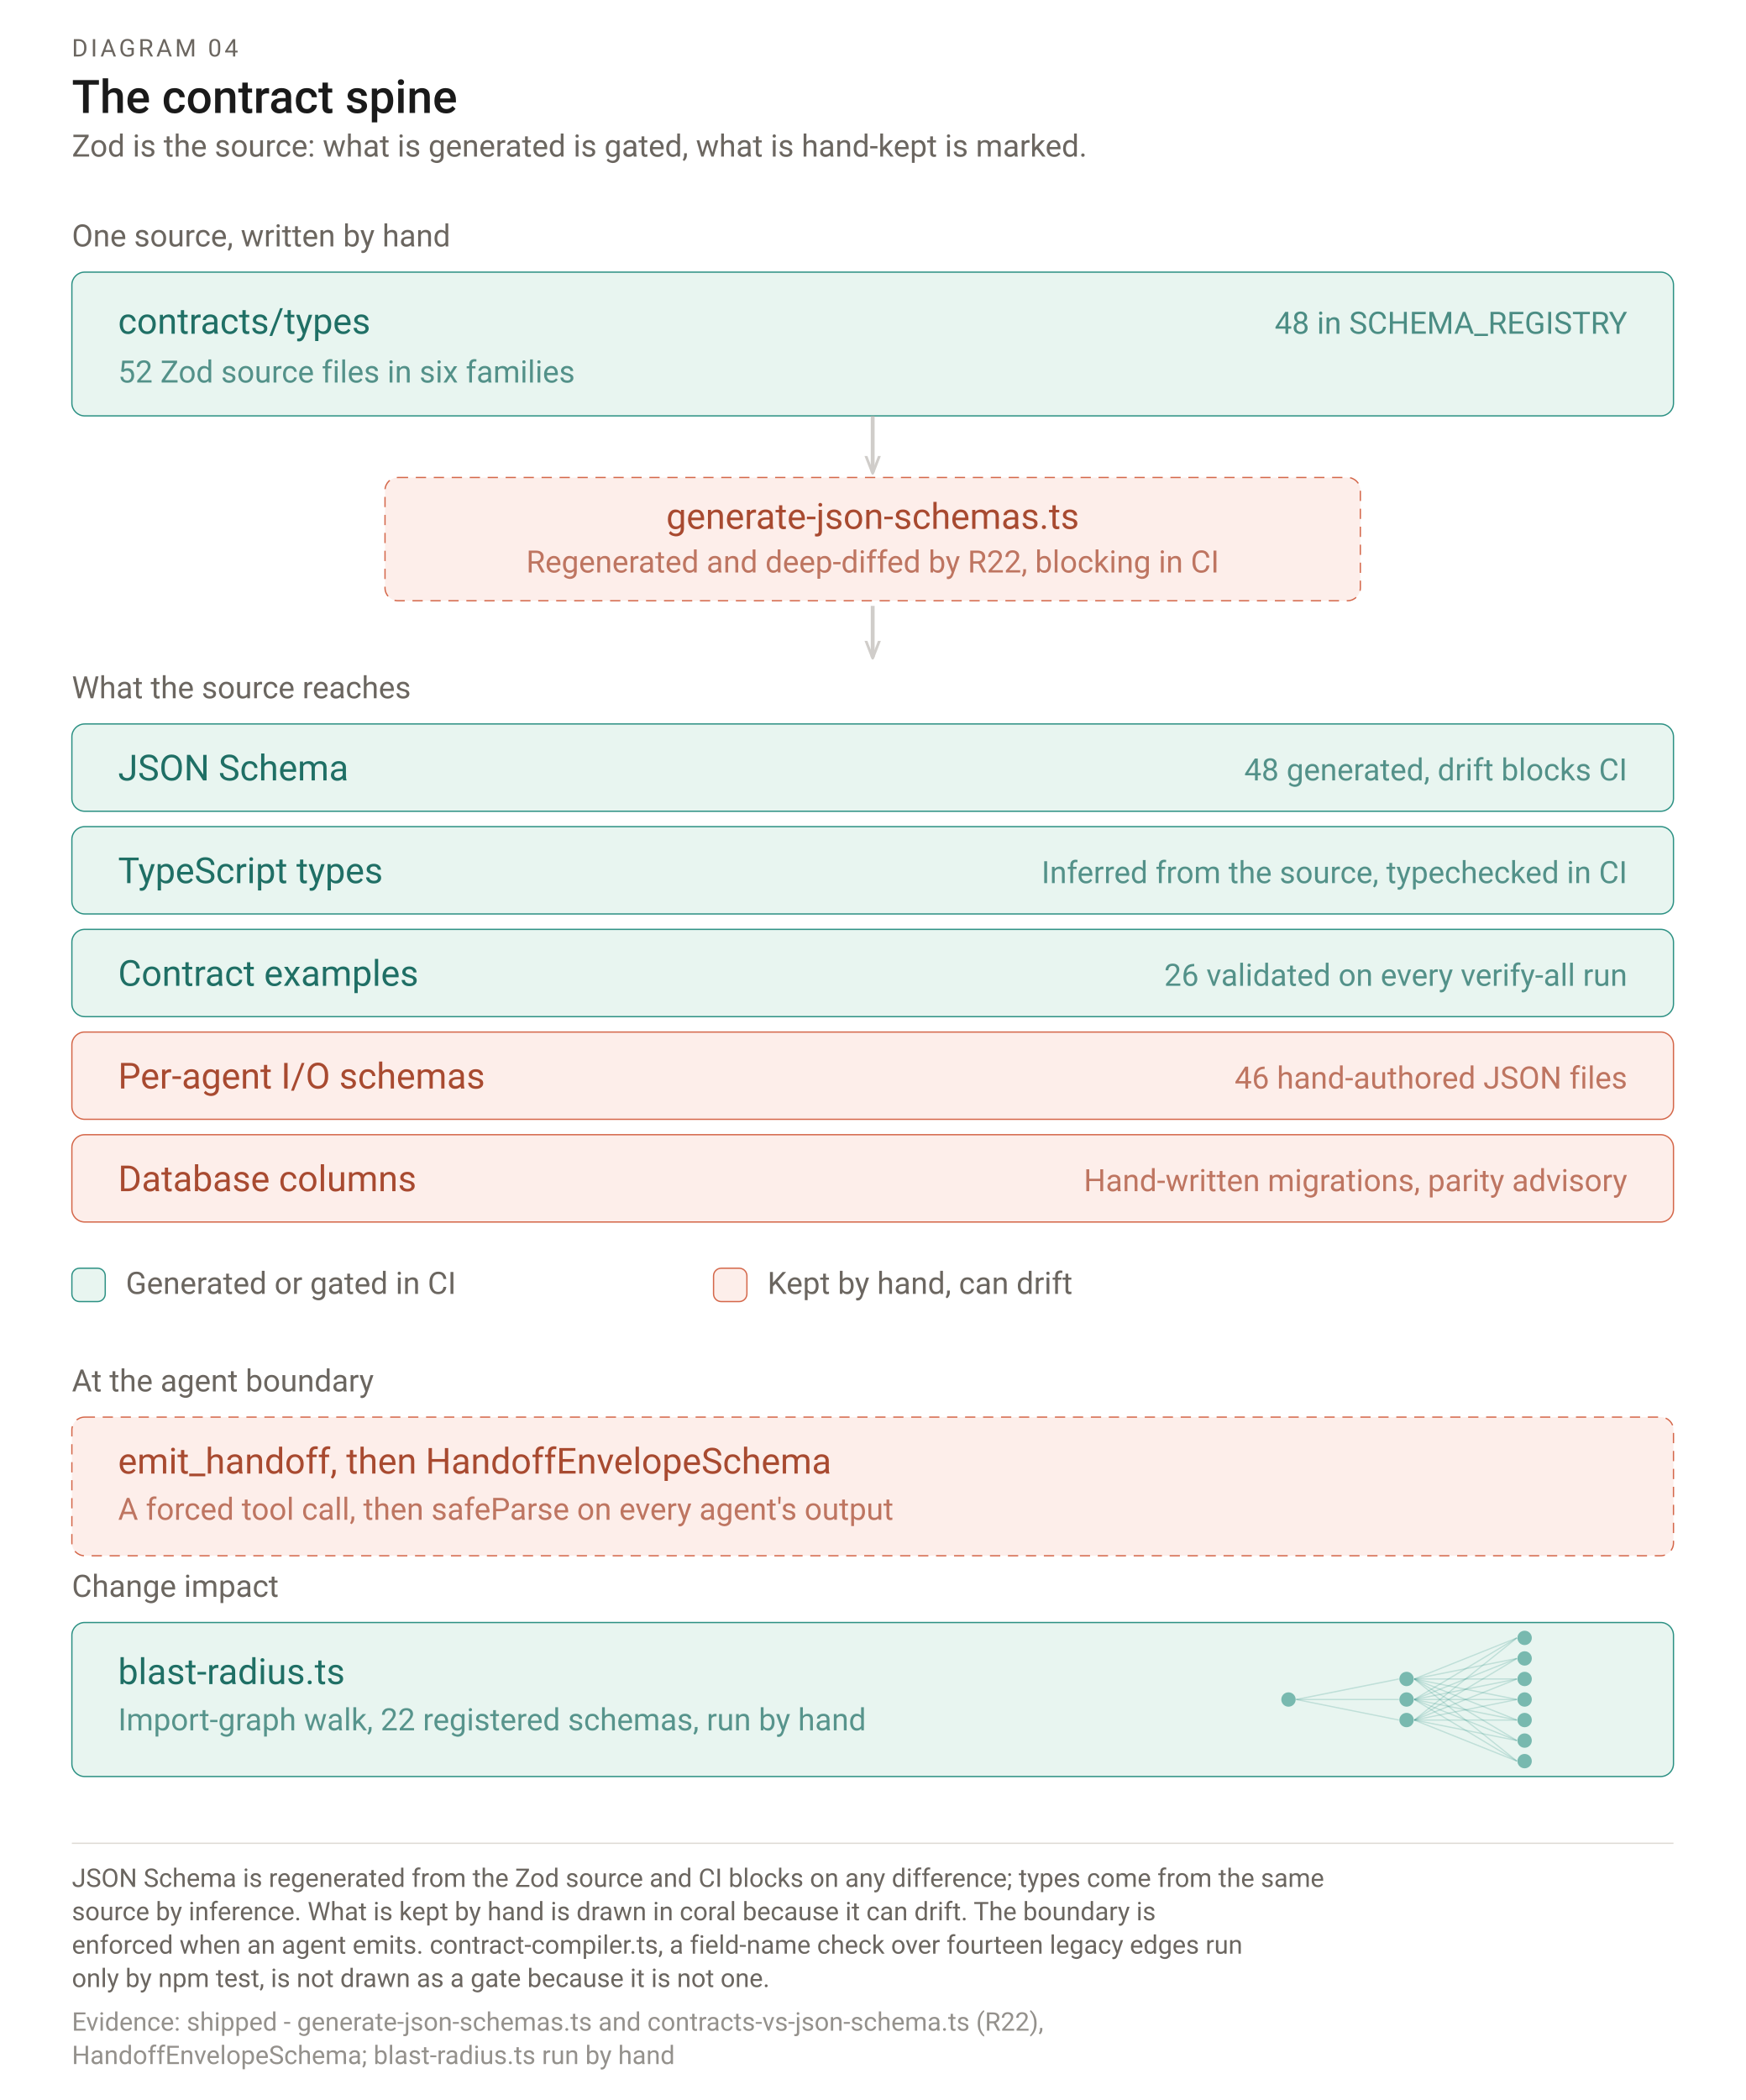
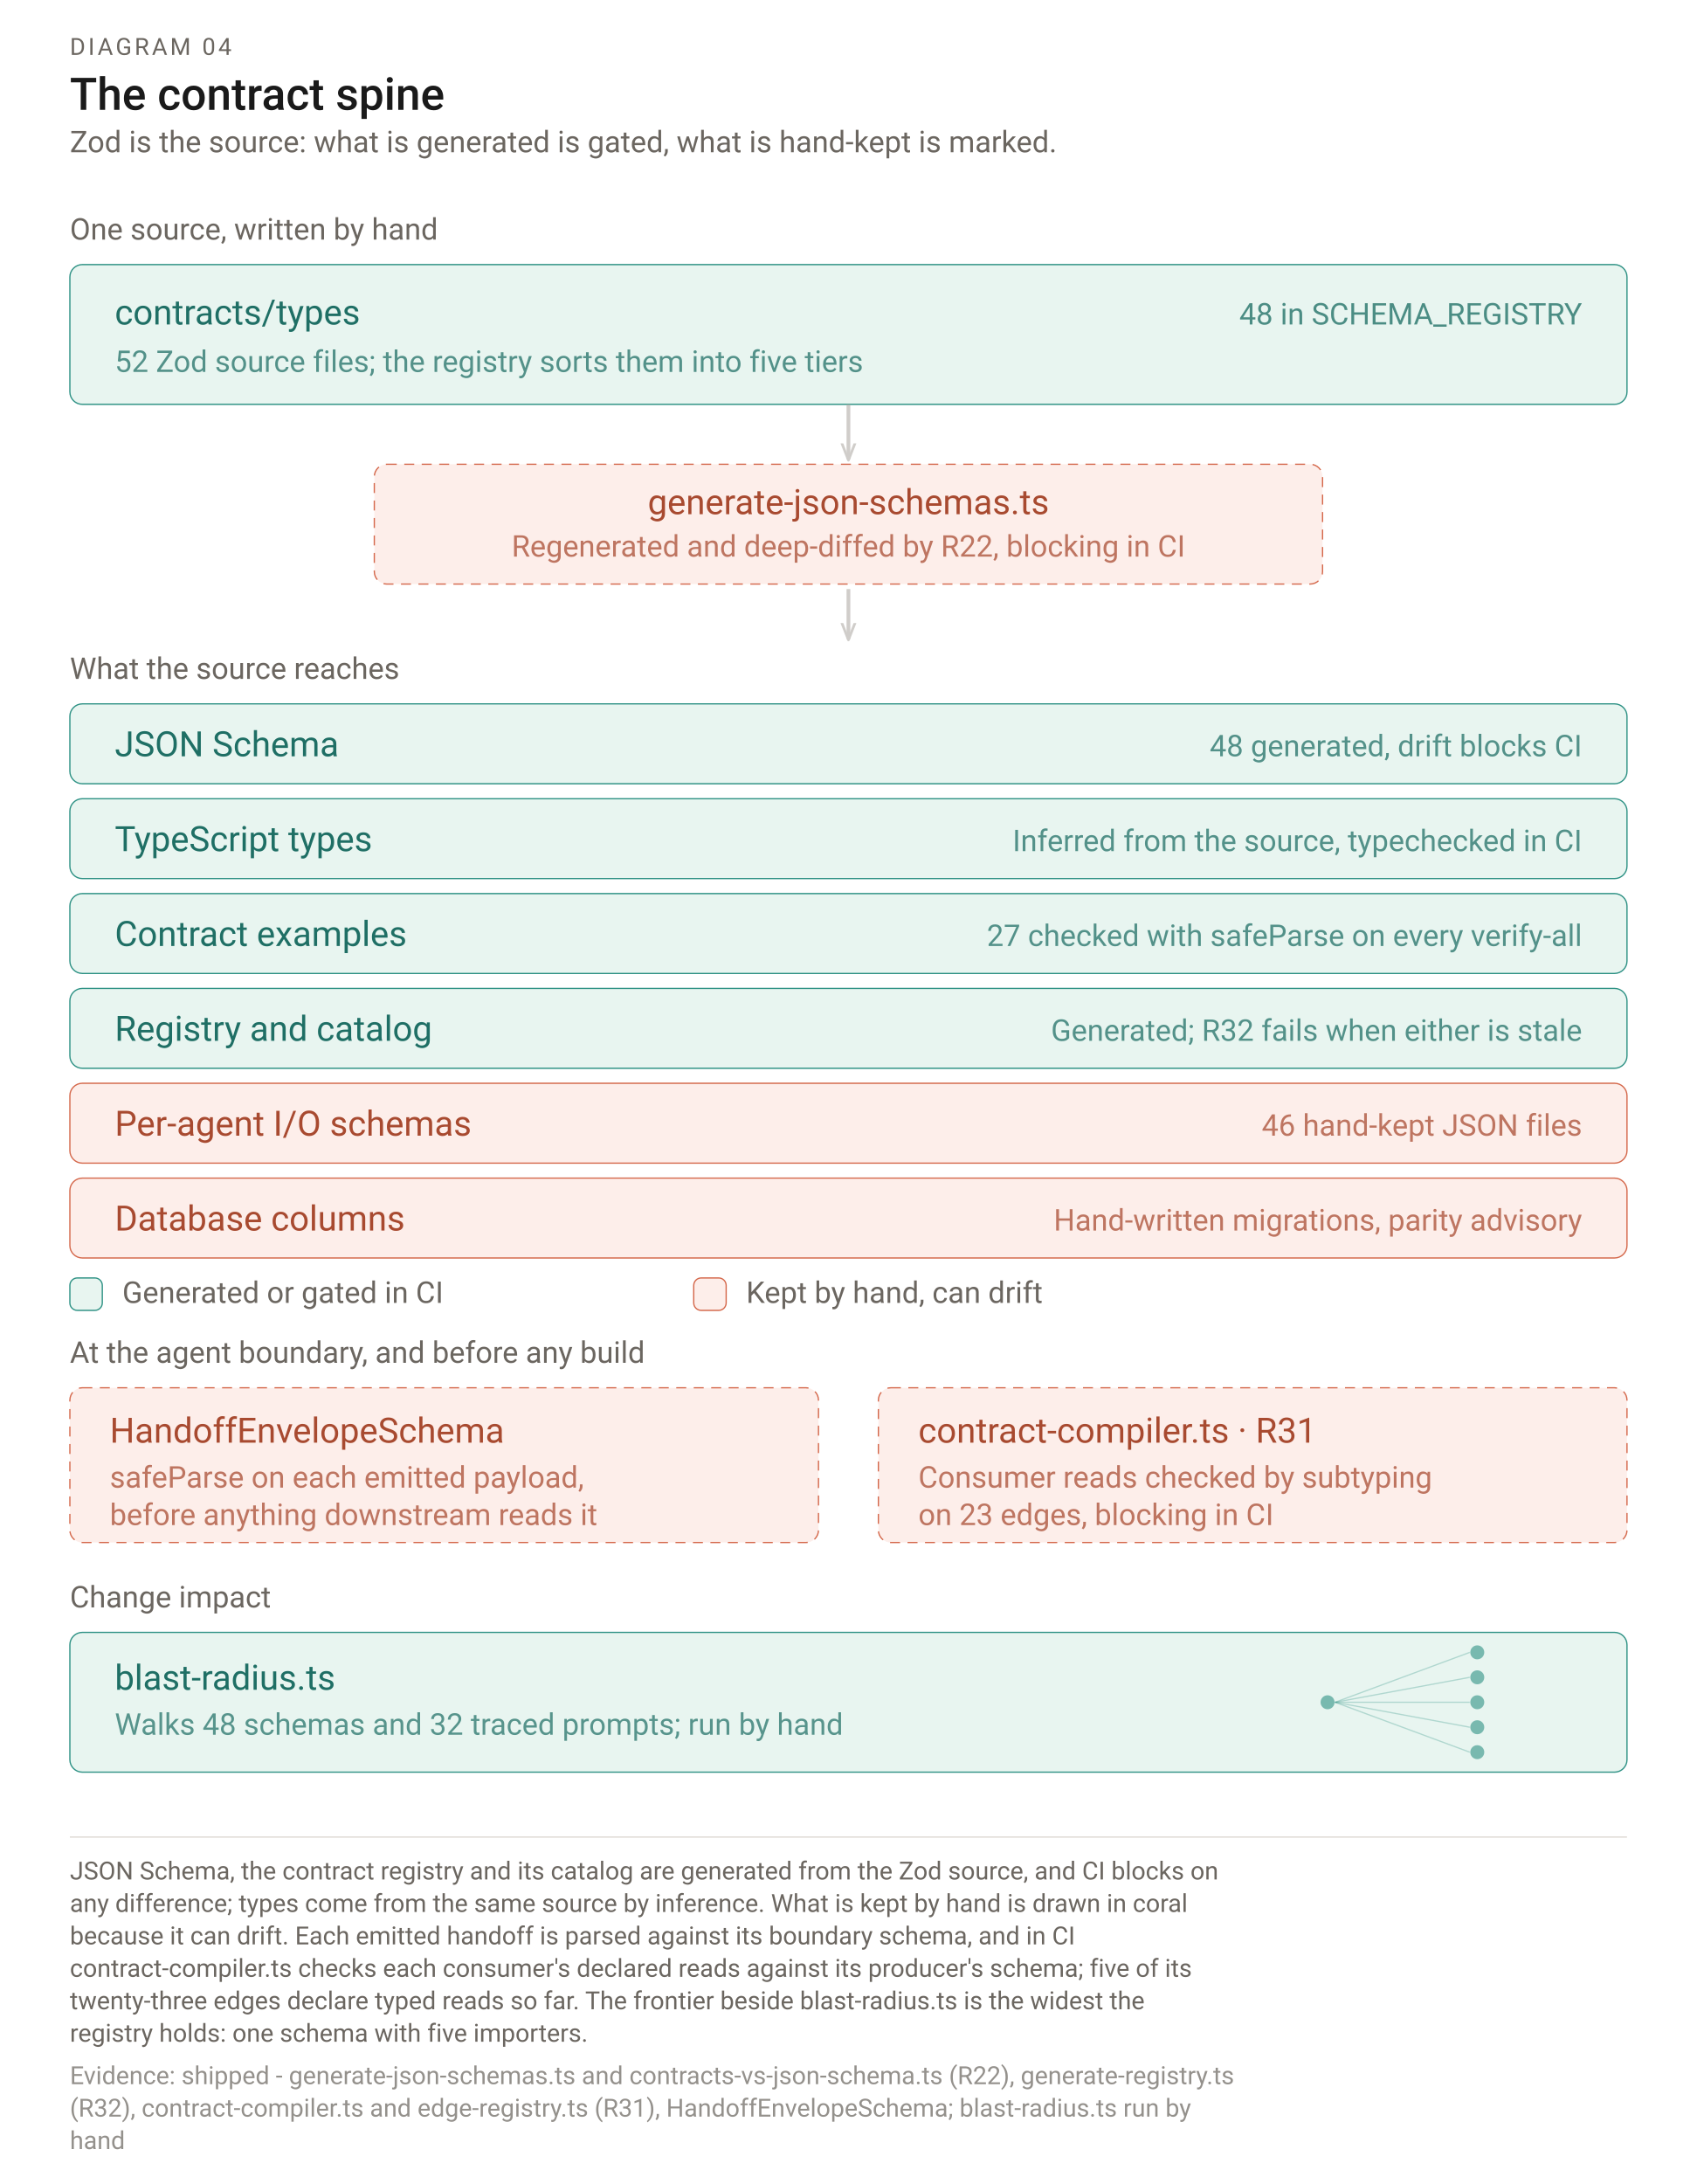
- <svg xmlns="http://www.w3.org/2000/svg" viewBox="0 0 680 818" width="100%" role="img" aria-label="The contract spine. Zod is the source: what is generated is gated, what is hand-kept is marked.">
+ <svg xmlns="http://www.w3.org/2000/svg" viewBox="0 0 680 875" width="100%" role="img" aria-label="The contract spine. Zod is the source: what is generated is gated, what is hand-kept is marked.">
  <style>text{font-family:system-ui,-apple-system,'Segoe UI',Roboto,'Helvetica Neue',sans-serif}@media (prefers-color-scheme:dark){.teal-f{fill:#16302c;stroke:#4fb3a3}.teal-o{stroke:#4fb3a3}.teal-t{fill:#82d6c6}.purple-f{fill:#221f38;stroke:#8b7dd0}.purple-o{stroke:#8b7dd0}.purple-t{fill:#ada0e4}.coral-f{fill:#35211b;stroke:#e08a6c}.coral-o{stroke:#e08a6c}.coral-t{fill:#f2ab8e}.gray-f{fill:#232220;stroke:#57534e}.gray-o{stroke:#57534e}.gray-t{fill:#a8a29b}.ink{fill:#ededea}.mute{fill:#a8a29b}.rule{stroke:#3a3835}}[data-theme=dark] .teal-f{fill:#16302c;stroke:#4fb3a3}[data-theme=dark] .teal-o{stroke:#4fb3a3}[data-theme=dark] .teal-t{fill:#82d6c6}[data-theme=dark] .purple-f{fill:#221f38;stroke:#8b7dd0}[data-theme=dark] .purple-o{stroke:#8b7dd0}[data-theme=dark] .purple-t{fill:#ada0e4}[data-theme=dark] .coral-f{fill:#35211b;stroke:#e08a6c}[data-theme=dark] .coral-o{stroke:#e08a6c}[data-theme=dark] .coral-t{fill:#f2ab8e}[data-theme=dark] .gray-f{fill:#232220;stroke:#57534e}[data-theme=dark] .gray-o{stroke:#57534e}[data-theme=dark] .gray-t{fill:#a8a29b}[data-theme=dark] .ink{fill:#ededea}[data-theme=dark] .mute{fill:#a8a29b}[data-theme=dark] .rule{stroke:#3a3835}[data-theme=light] .teal-f{fill:#e8f5f0;stroke:#2d9184}[data-theme=light] .teal-o{stroke:#2d9184}[data-theme=light] .teal-t{fill:#1f6f65}[data-theme=light] .purple-f{fill:#eeeafa;stroke:#6b5bb5}[data-theme=light] .purple-o{stroke:#6b5bb5}[data-theme=light] .purple-t{fill:#4a3f8a}[data-theme=light] .coral-f{fill:#fdeeea;stroke:#d4674a}[data-theme=light] .coral-o{stroke:#d4674a}[data-theme=light] .coral-t{fill:#a84a30}[data-theme=light] .gray-f{fill:#f4f3f1;stroke:#b0aca6}[data-theme=light] .gray-o{stroke:#b0aca6}[data-theme=light] .gray-t{fill:#6b6660}[data-theme=light] .ink{fill:#1a1a1a}[data-theme=light] .mute{fill:#6b6660}[data-theme=light] .rule{stroke:#ddd9d4}</style>
  <defs>
    <marker id="ar-teal" viewBox="0 0 10 10" refX="8.5" refY="5" markerWidth="5" markerHeight="5" orient="auto-start-reverse">
      <path d="M0,1.5 L9,5 L0,8.5" fill="none" stroke="#2d9184" stroke-width="1.4" stroke-linecap="round" stroke-linejoin="round" class="teal-o" />
    </marker>
    <marker id="ar-purple" viewBox="0 0 10 10" refX="8.5" refY="5" markerWidth="5" markerHeight="5" orient="auto-start-reverse">
      <path d="M0,1.5 L9,5 L0,8.5" fill="none" stroke="#6b5bb5" stroke-width="1.4" stroke-linecap="round" stroke-linejoin="round" class="purple-o" />
    </marker>
    <marker id="ar-coral" viewBox="0 0 10 10" refX="8.5" refY="5" markerWidth="5" markerHeight="5" orient="auto-start-reverse">
      <path d="M0,1.5 L9,5 L0,8.5" fill="none" stroke="#d4674a" stroke-width="1.4" stroke-linecap="round" stroke-linejoin="round" class="coral-o" />
    </marker>
    <marker id="ar-gray" viewBox="0 0 10 10" refX="8.5" refY="5" markerWidth="5" markerHeight="5" orient="auto-start-reverse">
      <path d="M0,1.5 L9,5 L0,8.5" fill="none" stroke="#b0aca6" stroke-width="1.4" stroke-linecap="round" stroke-linejoin="round" class="gray-o" />
    </marker>
  </defs>
  <text x="28" y="22" font-size="9.5" fill="#6b6660" letter-spacing="1.1" class="mute">DIAGRAM 04</text>
  <text x="28" y="44" font-size="18" fill="#1a1a1a" font-weight="500" class="ink">The contract spine</text>
  <text x="28" y="61" font-size="12" fill="#6b6660" class="mute">Zod is the source: what is generated is gated, what is hand-kept is marked.</text>
  <text x="28" y="96" font-size="12" fill="#6b6660" class="mute">One source, written by hand</text>
  <rect x="28" y="106" width="624" height="56" rx="5" fill="#e8f5f0" stroke="#2d9184" stroke-width="0.5" class="teal-f" />
  <text x="46" y="130" font-size="14" fill="#1f6f65" class="teal-t">contracts/types</text>
-   <text x="46" y="149" font-size="12" fill="#1f6f65" opacity="0.74" class="teal-t">52 Zod source files in six families</text>
+   <text x="46" y="149" font-size="12" fill="#1f6f65" opacity="0.74" class="teal-t">52 Zod source files; the registry sorts them into five tiers</text>
  <text x="634" y="130" font-size="12" fill="#1f6f65" text-anchor="end" opacity="0.78" class="teal-t">48 in SCHEMA_REGISTRY</text>
  <line x1="340" y1="162" x2="340" y2="184" stroke="#b0aca6" stroke-width="1.5" opacity="0.6" marker-end="url(#ar-gray)" class="gray-o" />
  <rect x="150" y="186" width="380" height="48" rx="5" fill="#fdeeea" stroke="#d4674a" stroke-width="0.5" stroke-dasharray="4 3" class="coral-f" />
  <text x="340" y="206" font-size="14" fill="#a84a30" text-anchor="middle" class="coral-t">generate-json-schemas.ts</text>
  <text x="340" y="223" font-size="12" fill="#a84a30" text-anchor="middle" opacity="0.74" class="coral-t">Regenerated and deep-diffed by R22, blocking in CI</text>
  <line x1="340" y1="236" x2="340" y2="256" stroke="#b0aca6" stroke-width="1.5" opacity="0.6" marker-end="url(#ar-gray)" class="gray-o" />
  <text x="28" y="272" font-size="12" fill="#6b6660" class="mute">What the source reaches</text>
-   <rect x="28" y="282" width="624" height="34" rx="5" fill="#e8f5f0" stroke="#2d9184" stroke-width="0.5" class="teal-f" />
-   <text x="46" y="304" font-size="14" fill="#1f6f65" class="teal-t">JSON Schema</text>
-   <text x="634" y="304" font-size="12" fill="#1f6f65" text-anchor="end" opacity="0.74" class="teal-t">48 generated, drift blocks CI</text>
-   <rect x="28" y="322" width="624" height="34" rx="5" fill="#e8f5f0" stroke="#2d9184" stroke-width="0.5" class="teal-f" />
-   <text x="46" y="344" font-size="14" fill="#1f6f65" class="teal-t">TypeScript types</text>
-   <text x="634" y="344" font-size="12" fill="#1f6f65" text-anchor="end" opacity="0.74" class="teal-t">Inferred from the source, typechecked in CI</text>
-   <rect x="28" y="362" width="624" height="34" rx="5" fill="#e8f5f0" stroke="#2d9184" stroke-width="0.5" class="teal-f" />
-   <text x="46" y="384" font-size="14" fill="#1f6f65" class="teal-t">Contract examples</text>
-   <text x="634" y="384" font-size="12" fill="#1f6f65" text-anchor="end" opacity="0.74" class="teal-t">26 validated on every verify-all run</text>
-   <rect x="28" y="402" width="624" height="34" rx="5" fill="#fdeeea" stroke="#d4674a" stroke-width="0.5" class="coral-f" />
-   <text x="46" y="424" font-size="14" fill="#a84a30" class="coral-t">Per-agent I/O schemas</text>
-   <text x="634" y="424" font-size="12" fill="#a84a30" text-anchor="end" opacity="0.74" class="coral-t">46 hand-authored JSON files</text>
-   <rect x="28" y="442" width="624" height="34" rx="5" fill="#fdeeea" stroke="#d4674a" stroke-width="0.5" class="coral-f" />
-   <text x="46" y="464" font-size="14" fill="#a84a30" class="coral-t">Database columns</text>
-   <text x="634" y="464" font-size="12" fill="#a84a30" text-anchor="end" opacity="0.74" class="coral-t">Hand-written migrations, parity advisory</text>
-   <rect x="28" y="494" width="13" height="13" rx="3" fill="#e8f5f0" stroke="#2d9184" stroke-width="0.5" class="teal-f" />
-   <text x="49" y="504" font-size="12" fill="#6b6660" class="mute">Generated or gated in CI</text>
-   <rect x="278" y="494" width="13" height="13" rx="3" fill="#fdeeea" stroke="#d4674a" stroke-width="0.5" class="coral-f" />
-   <text x="299" y="504" font-size="12" fill="#6b6660" class="mute">Kept by hand, can drift</text>
-   <text x="28" y="542" font-size="12" fill="#6b6660" class="mute">At the agent boundary</text>
-   <rect x="28" y="552" width="624" height="54" rx="5" fill="#fdeeea" stroke="#d4674a" stroke-width="0.5" stroke-dasharray="4 3" class="coral-f" />
-   <text x="46" y="574" font-size="14" fill="#a84a30" class="coral-t">emit_handoff, then HandoffEnvelopeSchema</text>
-   <text x="46" y="592" font-size="12" fill="#a84a30" opacity="0.74" class="coral-t">A forced tool call, then safeParse on every agent's output</text>
-   <text x="28" y="622" font-size="12" fill="#6b6660" class="mute">Change impact</text>
-   <rect x="28" y="632" width="624" height="60" rx="5" fill="#e8f5f0" stroke="#2d9184" stroke-width="0.5" class="teal-f" />
-   <text x="46" y="656" font-size="14" fill="#1f6f65" class="teal-t">blast-radius.ts</text>
-   <text x="46" y="674" font-size="12" fill="#1f6f65" opacity="0.72" class="teal-t">Import-graph walk, 22 registered schemas, run by hand</text>
-   <line x1="505" y1="662" x2="545" y2="654" stroke="#2d9184" stroke-width="0.5" opacity="0.22" class="teal-o" />
-   <line x1="505" y1="662" x2="545" y2="662" stroke="#2d9184" stroke-width="0.5" opacity="0.22" class="teal-o" />
-   <line x1="505" y1="662" x2="545" y2="670" stroke="#2d9184" stroke-width="0.5" opacity="0.22" class="teal-o" />
-   <line x1="551" y1="654" x2="591" y2="638" stroke="#2d9184" stroke-width="0.5" opacity="0.22" class="teal-o" />
-   <line x1="551" y1="654" x2="591" y2="646" stroke="#2d9184" stroke-width="0.5" opacity="0.22" class="teal-o" />
-   <line x1="551" y1="654" x2="591" y2="654" stroke="#2d9184" stroke-width="0.5" opacity="0.22" class="teal-o" />
-   <line x1="551" y1="654" x2="591" y2="662" stroke="#2d9184" stroke-width="0.5" opacity="0.22" class="teal-o" />
-   <line x1="551" y1="654" x2="591" y2="670" stroke="#2d9184" stroke-width="0.5" opacity="0.22" class="teal-o" />
-   <line x1="551" y1="654" x2="591" y2="678" stroke="#2d9184" stroke-width="0.5" opacity="0.22" class="teal-o" />
-   <line x1="551" y1="654" x2="591" y2="686" stroke="#2d9184" stroke-width="0.5" opacity="0.22" class="teal-o" />
-   <line x1="551" y1="662" x2="591" y2="638" stroke="#2d9184" stroke-width="0.5" opacity="0.22" class="teal-o" />
-   <line x1="551" y1="662" x2="591" y2="646" stroke="#2d9184" stroke-width="0.5" opacity="0.22" class="teal-o" />
-   <line x1="551" y1="662" x2="591" y2="654" stroke="#2d9184" stroke-width="0.5" opacity="0.22" class="teal-o" />
-   <line x1="551" y1="662" x2="591" y2="662" stroke="#2d9184" stroke-width="0.5" opacity="0.22" class="teal-o" />
-   <line x1="551" y1="662" x2="591" y2="670" stroke="#2d9184" stroke-width="0.5" opacity="0.22" class="teal-o" />
-   <line x1="551" y1="662" x2="591" y2="678" stroke="#2d9184" stroke-width="0.5" opacity="0.22" class="teal-o" />
-   <line x1="551" y1="662" x2="591" y2="686" stroke="#2d9184" stroke-width="0.5" opacity="0.22" class="teal-o" />
-   <line x1="551" y1="670" x2="591" y2="638" stroke="#2d9184" stroke-width="0.5" opacity="0.22" class="teal-o" />
-   <line x1="551" y1="670" x2="591" y2="646" stroke="#2d9184" stroke-width="0.5" opacity="0.22" class="teal-o" />
-   <line x1="551" y1="670" x2="591" y2="654" stroke="#2d9184" stroke-width="0.5" opacity="0.22" class="teal-o" />
-   <line x1="551" y1="670" x2="591" y2="662" stroke="#2d9184" stroke-width="0.5" opacity="0.22" class="teal-o" />
-   <line x1="551" y1="670" x2="591" y2="670" stroke="#2d9184" stroke-width="0.5" opacity="0.22" class="teal-o" />
-   <line x1="551" y1="670" x2="591" y2="678" stroke="#2d9184" stroke-width="0.5" opacity="0.22" class="teal-o" />
-   <line x1="551" y1="670" x2="591" y2="686" stroke="#2d9184" stroke-width="0.5" opacity="0.22" class="teal-o" />
-   <circle cx="502" cy="662" r="2.8" fill="#2d9184" opacity="0.6" class="teal-f" />
-   <circle cx="548" cy="654" r="2.8" fill="#2d9184" opacity="0.6" class="teal-f" />
-   <circle cx="548" cy="662" r="2.8" fill="#2d9184" opacity="0.6" class="teal-f" />
-   <circle cx="548" cy="670" r="2.8" fill="#2d9184" opacity="0.6" class="teal-f" />
-   <circle cx="594" cy="638" r="2.8" fill="#2d9184" opacity="0.6" class="teal-f" />
-   <circle cx="594" cy="646" r="2.8" fill="#2d9184" opacity="0.6" class="teal-f" />
-   <circle cx="594" cy="654" r="2.8" fill="#2d9184" opacity="0.6" class="teal-f" />
-   <circle cx="594" cy="662" r="2.8" fill="#2d9184" opacity="0.6" class="teal-f" />
-   <circle cx="594" cy="670" r="2.8" fill="#2d9184" opacity="0.6" class="teal-f" />
-   <circle cx="594" cy="678" r="2.8" fill="#2d9184" opacity="0.6" class="teal-f" />
-   <circle cx="594" cy="686" r="2.8" fill="#2d9184" opacity="0.6" class="teal-f" />
-   <line x1="28" y1="718" x2="652" y2="718" stroke="#ddd9d4" stroke-width="0.5" class="rule" />
-   <text x="28" y="735" font-size="10" fill="#6b6660" class="mute">JSON Schema is regenerated from the Zod source and CI blocks on any difference; types come from the same</text>
-   <text x="28" y="748" font-size="10" fill="#6b6660" class="mute">source by inference. What is kept by hand is drawn in coral because it can drift. The boundary is</text>
-   <text x="28" y="761" font-size="10" fill="#6b6660" class="mute">enforced when an agent emits. contract-compiler.ts, a field-name check over fourteen legacy edges run</text>
-   <text x="28" y="774" font-size="10" fill="#6b6660" class="mute">only by npm test, is not drawn as a gate because it is not one.</text>
-   <text x="28" y="791" font-size="10" fill="#6b6660" opacity="0.72" class="mute">Evidence: shipped - generate-json-schemas.ts and contracts-vs-json-schema.ts (R22),</text>
-   <text x="28" y="804" font-size="10" fill="#6b6660" opacity="0.72" class="mute">HandoffEnvelopeSchema; blast-radius.ts run by hand</text>
+   <rect x="28" y="282" width="624" height="32" rx="5" fill="#e8f5f0" stroke="#2d9184" stroke-width="0.5" class="teal-f" />
+   <text x="46" y="303" font-size="14" fill="#1f6f65" class="teal-t">JSON Schema</text>
+   <text x="634" y="303" font-size="12" fill="#1f6f65" text-anchor="end" opacity="0.74" class="teal-t">48 generated, drift blocks CI</text>
+   <rect x="28" y="320" width="624" height="32" rx="5" fill="#e8f5f0" stroke="#2d9184" stroke-width="0.5" class="teal-f" />
+   <text x="46" y="341" font-size="14" fill="#1f6f65" class="teal-t">TypeScript types</text>
+   <text x="634" y="341" font-size="12" fill="#1f6f65" text-anchor="end" opacity="0.74" class="teal-t">Inferred from the source, typechecked in CI</text>
+   <rect x="28" y="358" width="624" height="32" rx="5" fill="#e8f5f0" stroke="#2d9184" stroke-width="0.5" class="teal-f" />
+   <text x="46" y="379" font-size="14" fill="#1f6f65" class="teal-t">Contract examples</text>
+   <text x="634" y="379" font-size="12" fill="#1f6f65" text-anchor="end" opacity="0.74" class="teal-t">27 checked with safeParse on every verify-all</text>
+   <rect x="28" y="396" width="624" height="32" rx="5" fill="#e8f5f0" stroke="#2d9184" stroke-width="0.5" class="teal-f" />
+   <text x="46" y="417" font-size="14" fill="#1f6f65" class="teal-t">Registry and catalog</text>
+   <text x="634" y="417" font-size="12" fill="#1f6f65" text-anchor="end" opacity="0.74" class="teal-t">Generated; R32 fails when either is stale</text>
+   <rect x="28" y="434" width="624" height="32" rx="5" fill="#fdeeea" stroke="#d4674a" stroke-width="0.5" class="coral-f" />
+   <text x="46" y="455" font-size="14" fill="#a84a30" class="coral-t">Per-agent I/O schemas</text>
+   <text x="634" y="455" font-size="12" fill="#a84a30" text-anchor="end" opacity="0.74" class="coral-t">46 hand-kept JSON files</text>
+   <rect x="28" y="472" width="624" height="32" rx="5" fill="#fdeeea" stroke="#d4674a" stroke-width="0.5" class="coral-f" />
+   <text x="46" y="493" font-size="14" fill="#a84a30" class="coral-t">Database columns</text>
+   <text x="634" y="493" font-size="12" fill="#a84a30" text-anchor="end" opacity="0.74" class="coral-t">Hand-written migrations, parity advisory</text>
+   <rect x="28" y="512" width="13" height="13" rx="3" fill="#e8f5f0" stroke="#2d9184" stroke-width="0.5" class="teal-f" />
+   <text x="49" y="522" font-size="12" fill="#6b6660" class="mute">Generated or gated in CI</text>
+   <rect x="278" y="512" width="13" height="13" rx="3" fill="#fdeeea" stroke="#d4674a" stroke-width="0.5" class="coral-f" />
+   <text x="299" y="522" font-size="12" fill="#6b6660" class="mute">Kept by hand, can drift</text>
+   <text x="28" y="546" font-size="12" fill="#6b6660" class="mute">At the agent boundary, and before any build</text>
+   <rect x="28" y="556" width="300" height="62" rx="5" fill="#fdeeea" stroke="#d4674a" stroke-width="0.5" stroke-dasharray="4 3" class="coral-f" />
+   <text x="44" y="578" font-size="14" fill="#a84a30" class="coral-t">HandoffEnvelopeSchema</text>
+   <text x="44" y="596" font-size="12" fill="#a84a30" opacity="0.74" class="coral-t">safeParse on each emitted payload,</text>
+   <text x="44" y="611" font-size="12" fill="#a84a30" opacity="0.74" class="coral-t">before anything downstream reads it</text>
+   <rect x="352" y="556" width="300" height="62" rx="5" fill="#fdeeea" stroke="#d4674a" stroke-width="0.5" stroke-dasharray="4 3" class="coral-f" />
+   <text x="368" y="578" font-size="14" fill="#a84a30" class="coral-t">contract-compiler.ts · R31</text>
+   <text x="368" y="596" font-size="12" fill="#a84a30" opacity="0.74" class="coral-t">Consumer reads checked by subtyping</text>
+   <text x="368" y="611" font-size="12" fill="#a84a30" opacity="0.74" class="coral-t">on 23 edges, blocking in CI</text>
+   <text x="28" y="644" font-size="12" fill="#6b6660" class="mute">Change impact</text>
+   <rect x="28" y="654" width="624" height="56" rx="5" fill="#e8f5f0" stroke="#2d9184" stroke-width="0.5" class="teal-f" />
+   <text x="46" y="677" font-size="14" fill="#1f6f65" class="teal-t">blast-radius.ts</text>
+   <text x="46" y="695" font-size="12" fill="#1f6f65" opacity="0.72" class="teal-t">Walks 48 schemas and 32 traced prompts; run by hand</text>
+   <line x1="535" y1="682" x2="589" y2="662" stroke="#2d9184" stroke-width="0.5" opacity="0.3" class="teal-o" />
+   <circle cx="592" cy="662" r="2.8" fill="#2d9184" opacity="0.6" class="teal-f" />
+   <line x1="535" y1="682" x2="589" y2="672" stroke="#2d9184" stroke-width="0.5" opacity="0.3" class="teal-o" />
+   <circle cx="592" cy="672" r="2.8" fill="#2d9184" opacity="0.6" class="teal-f" />
+   <line x1="535" y1="682" x2="589" y2="682" stroke="#2d9184" stroke-width="0.5" opacity="0.3" class="teal-o" />
+   <circle cx="592" cy="682" r="2.8" fill="#2d9184" opacity="0.6" class="teal-f" />
+   <line x1="535" y1="682" x2="589" y2="692" stroke="#2d9184" stroke-width="0.5" opacity="0.3" class="teal-o" />
+   <circle cx="592" cy="692" r="2.8" fill="#2d9184" opacity="0.6" class="teal-f" />
+   <line x1="535" y1="682" x2="589" y2="702" stroke="#2d9184" stroke-width="0.5" opacity="0.3" class="teal-o" />
+   <circle cx="592" cy="702" r="2.8" fill="#2d9184" opacity="0.6" class="teal-f" />
+   <circle cx="532" cy="682" r="2.8" fill="#2d9184" opacity="0.6" class="teal-f" />
+   <line x1="28" y1="736" x2="652" y2="736" stroke="#ddd9d4" stroke-width="0.5" class="rule" />
+   <text x="28" y="753" font-size="10" fill="#6b6660" class="mute">JSON Schema, the contract registry and its catalog are generated from the Zod source, and CI blocks on</text>
+   <text x="28" y="766" font-size="10" fill="#6b6660" class="mute">any difference; types come from the same source by inference. What is kept by hand is drawn in coral</text>
+   <text x="28" y="779" font-size="10" fill="#6b6660" class="mute">because it can drift. Each emitted handoff is parsed against its boundary schema, and in CI</text>
+   <text x="28" y="792" font-size="10" fill="#6b6660" class="mute">contract-compiler.ts checks each consumer's declared reads against its producer's schema; five of its</text>
+   <text x="28" y="805" font-size="10" fill="#6b6660" class="mute">twenty-three edges declare typed reads so far. The frontier beside blast-radius.ts is the widest the</text>
+   <text x="28" y="818" font-size="10" fill="#6b6660" class="mute">registry holds: one schema with five importers.</text>
+   <text x="28" y="835" font-size="10" fill="#6b6660" opacity="0.72" class="mute">Evidence: shipped - generate-json-schemas.ts and contracts-vs-json-schema.ts (R22), generate-registry.ts</text>
+   <text x="28" y="848" font-size="10" fill="#6b6660" opacity="0.72" class="mute">(R32), contract-compiler.ts and edge-registry.ts (R31), HandoffEnvelopeSchema; blast-radius.ts run by</text>
+   <text x="28" y="861" font-size="10" fill="#6b6660" opacity="0.72" class="mute">hand</text>
</svg>
